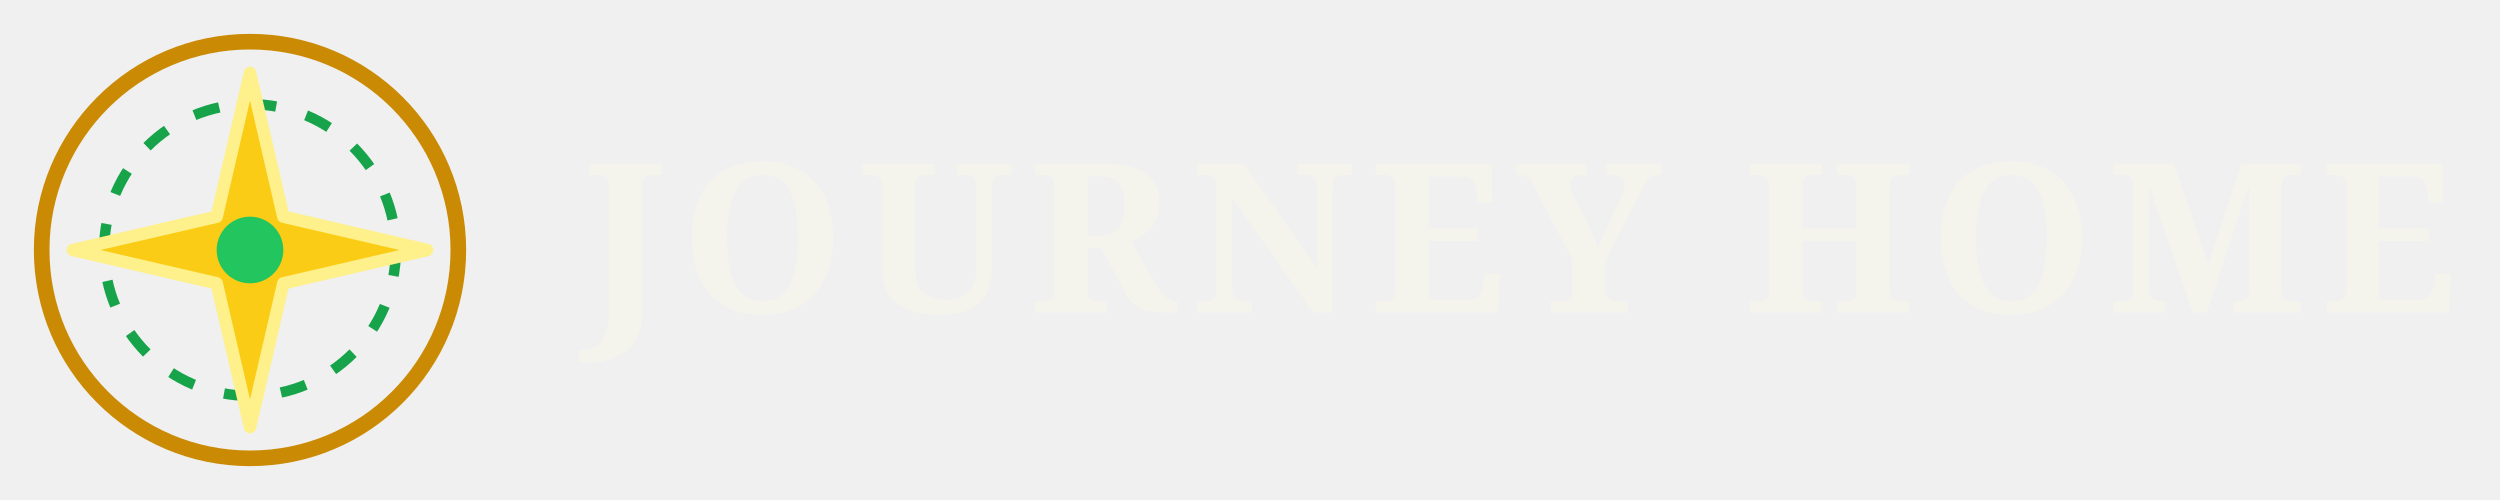
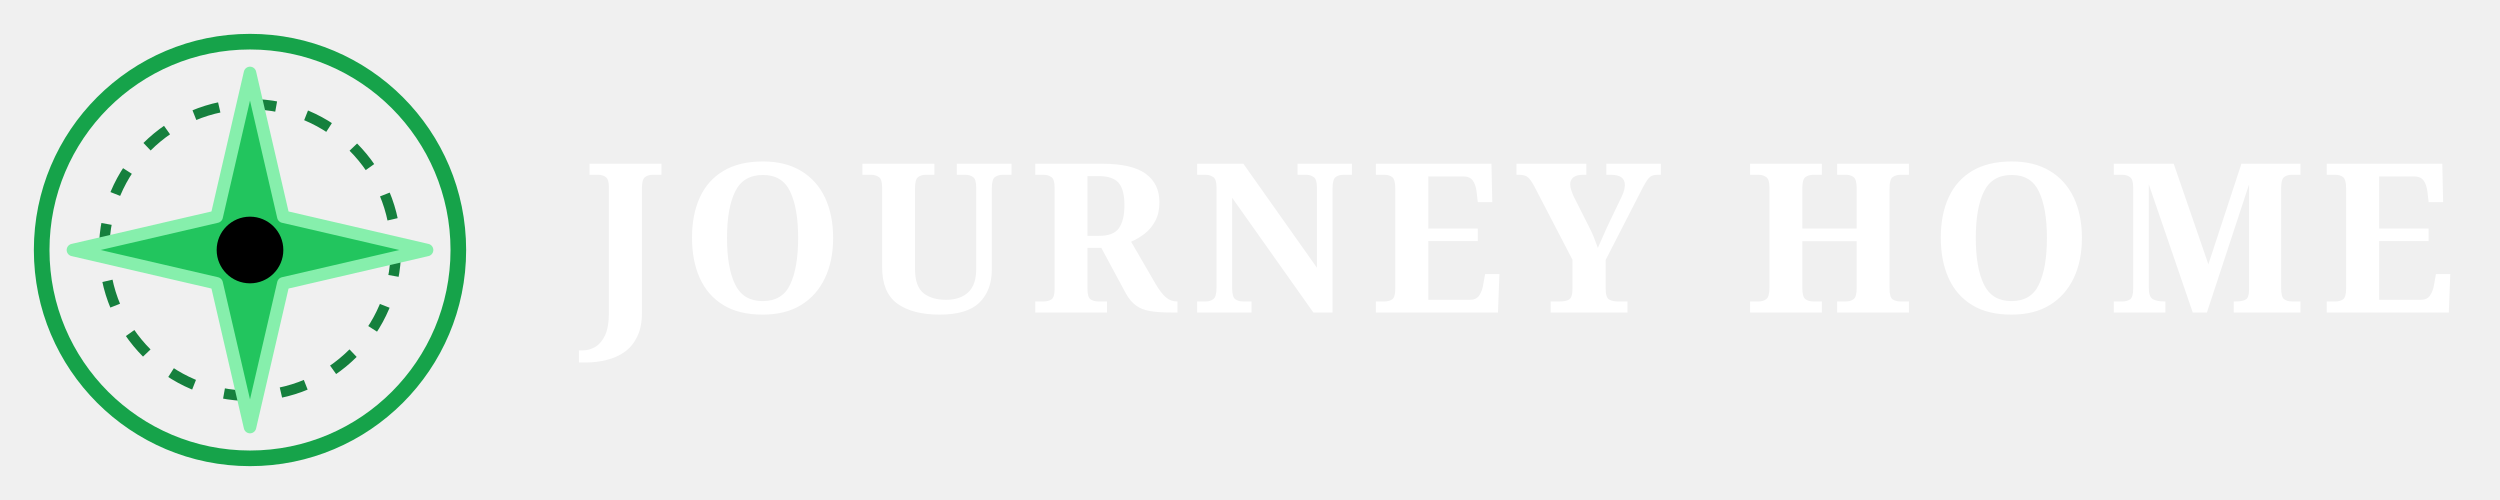
<svg xmlns="http://www.w3.org/2000/svg" viewBox="0 0 240 48" fill="none">
-   <circle cx="24" cy="24" r="20" stroke="#ca8a04" stroke-width="1.5" />
-   <circle cx="24" cy="24" r="14" stroke="#16a34a" stroke-width="1" stroke-dasharray="2.5 3" />
-   <path d="M24 7L27.2 20.8L41 24L27.2 27.2L24 41L20.8 27.2L7 24L20.8 20.8L24 7Z" fill="#facc15" stroke="#fef08a" stroke-width="1.2" stroke-linejoin="round" />
-   <circle cx="24" cy="24" r="3.2" fill="#22c55e" />
-   <text x="56" y="30" fill="#f5f4ec" font-family="Fraunces, Georgia, serif" font-size="20" font-weight="700" letter-spacing="1.4">
+   <circle cx="24" cy="24" r="20" stroke="#16a34a" stroke-width="1.5" />
+   <circle cx="24" cy="24" r="14" stroke="#15803d" stroke-width="1" stroke-dasharray="2.5 3" />
+   <path d="M24 7L27.2 20.8L41 24L27.2 27.2L24 41L20.8 27.2L7 24L20.8 20.8L24 7Z" fill="#22c55e" stroke="#86efac" stroke-width="1.2" stroke-linejoin="round" />
+   <circle cx="24" cy="24" r="3.2" fill="#000000" />
+   <text x="56" y="30" fill="#ffffff" font-family="Fraunces, Georgia, serif" font-size="20" font-weight="700" letter-spacing="1.4">
    JOURNEY HOME
  </text>
</svg>
